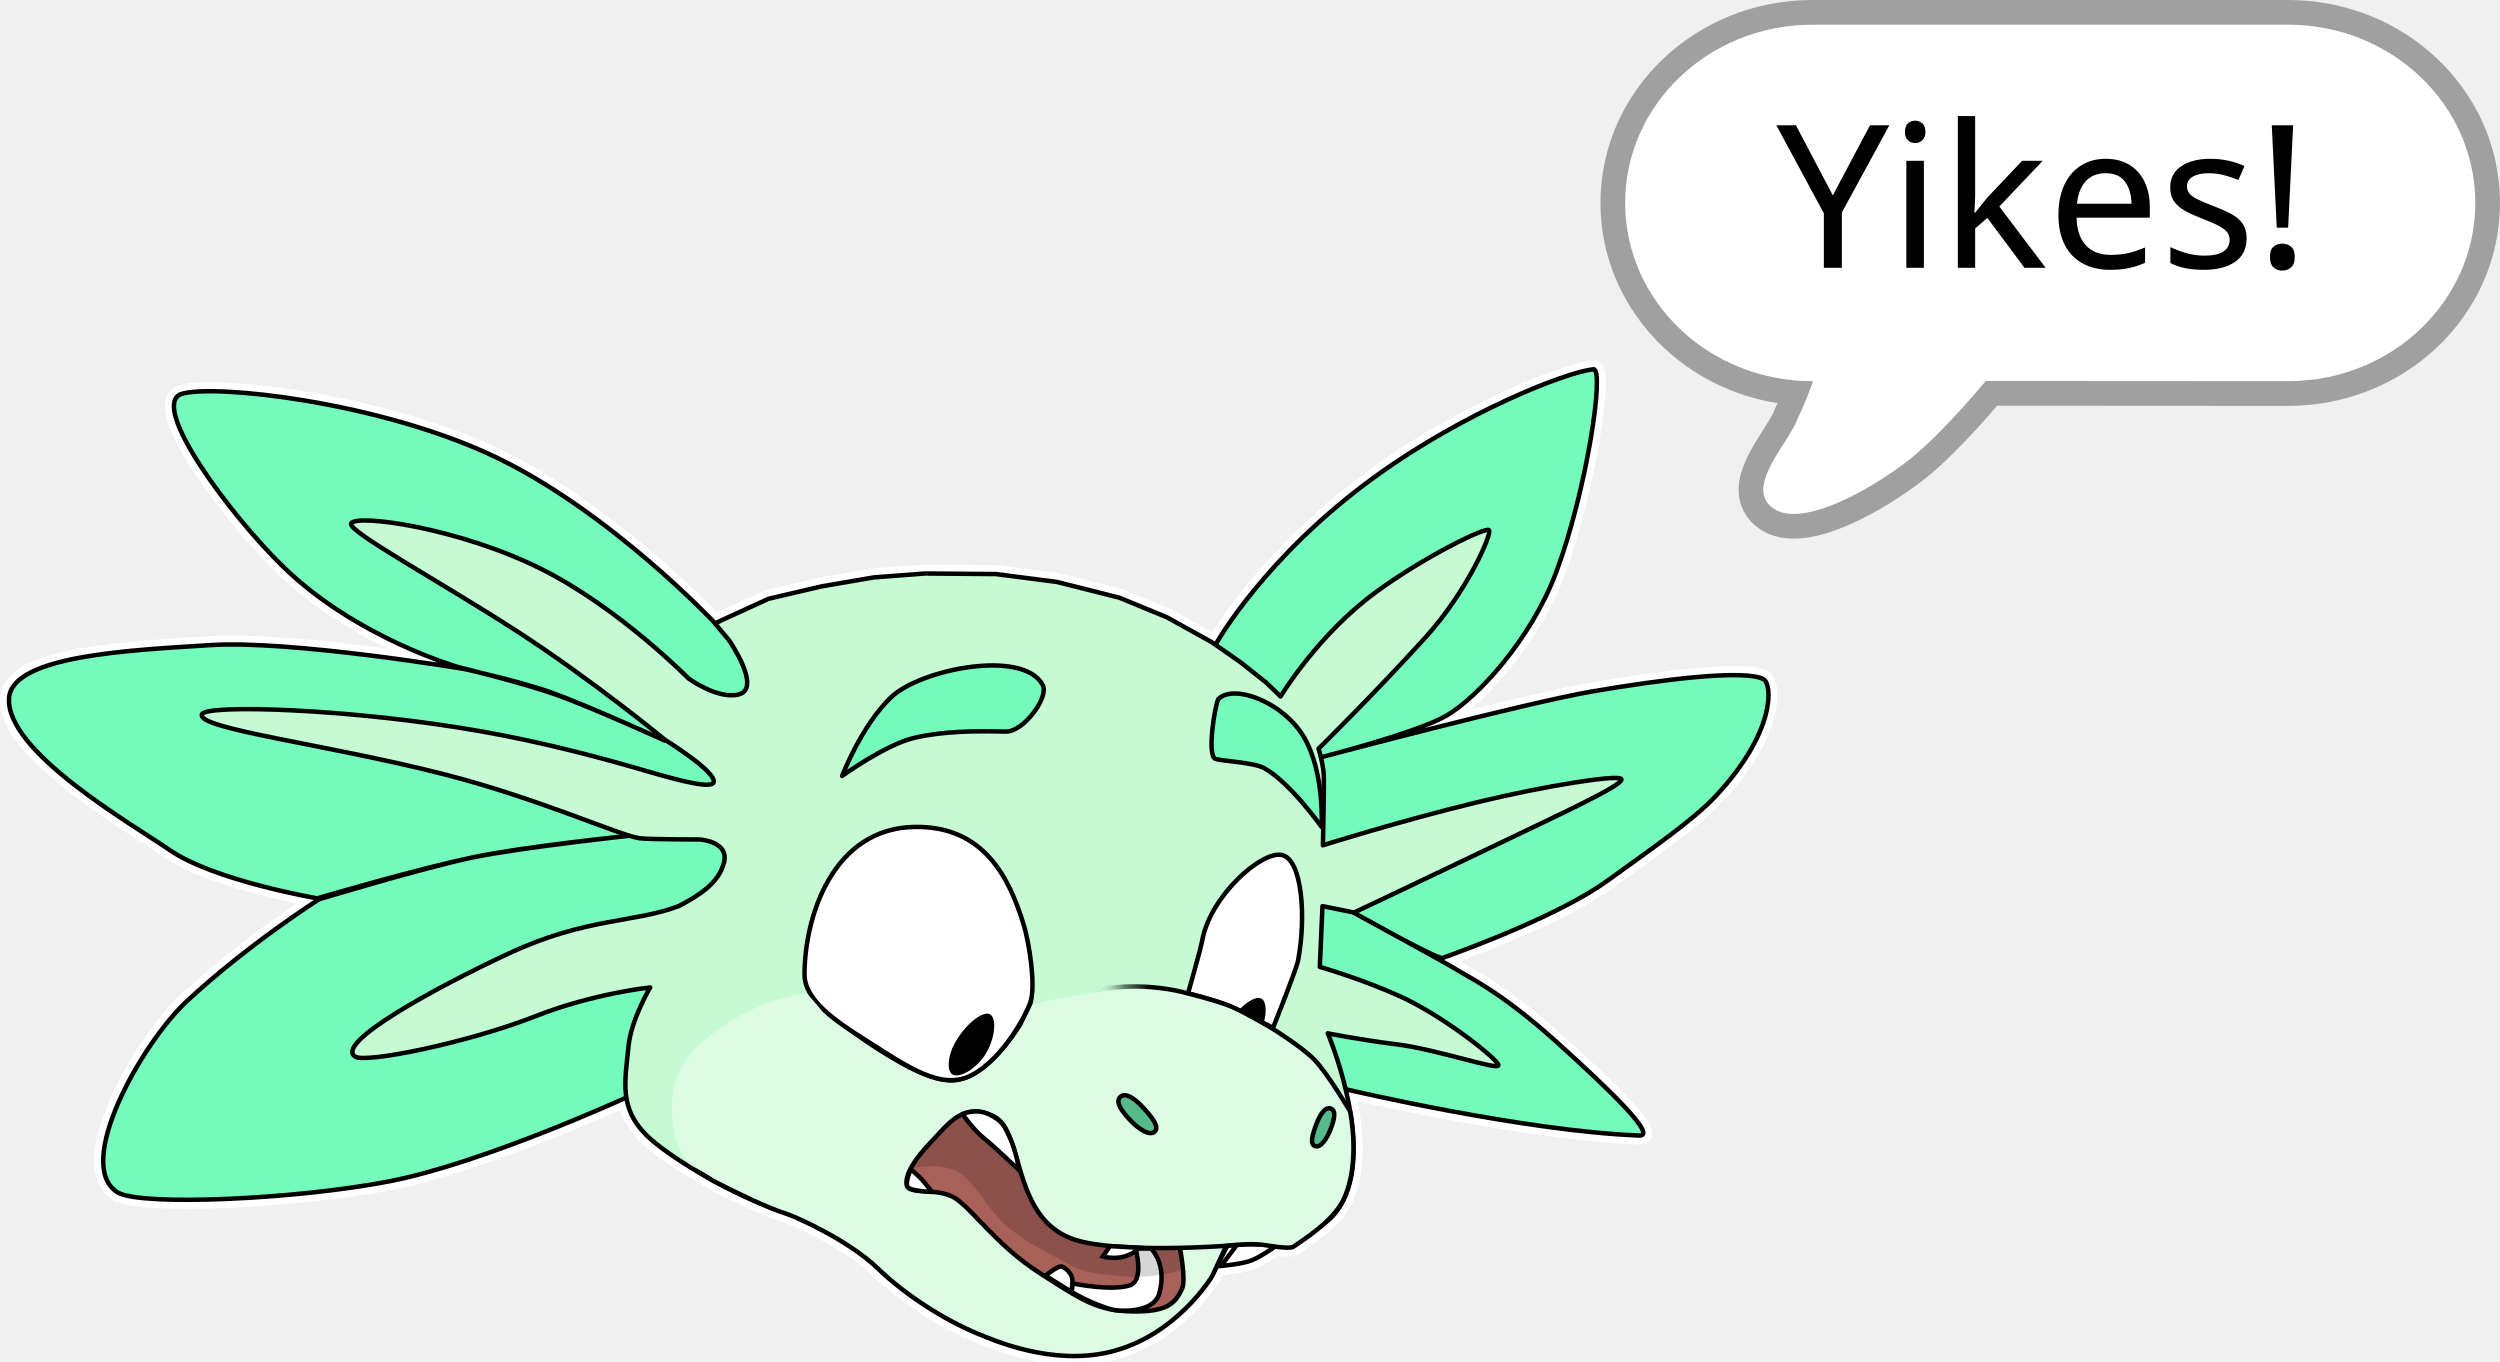
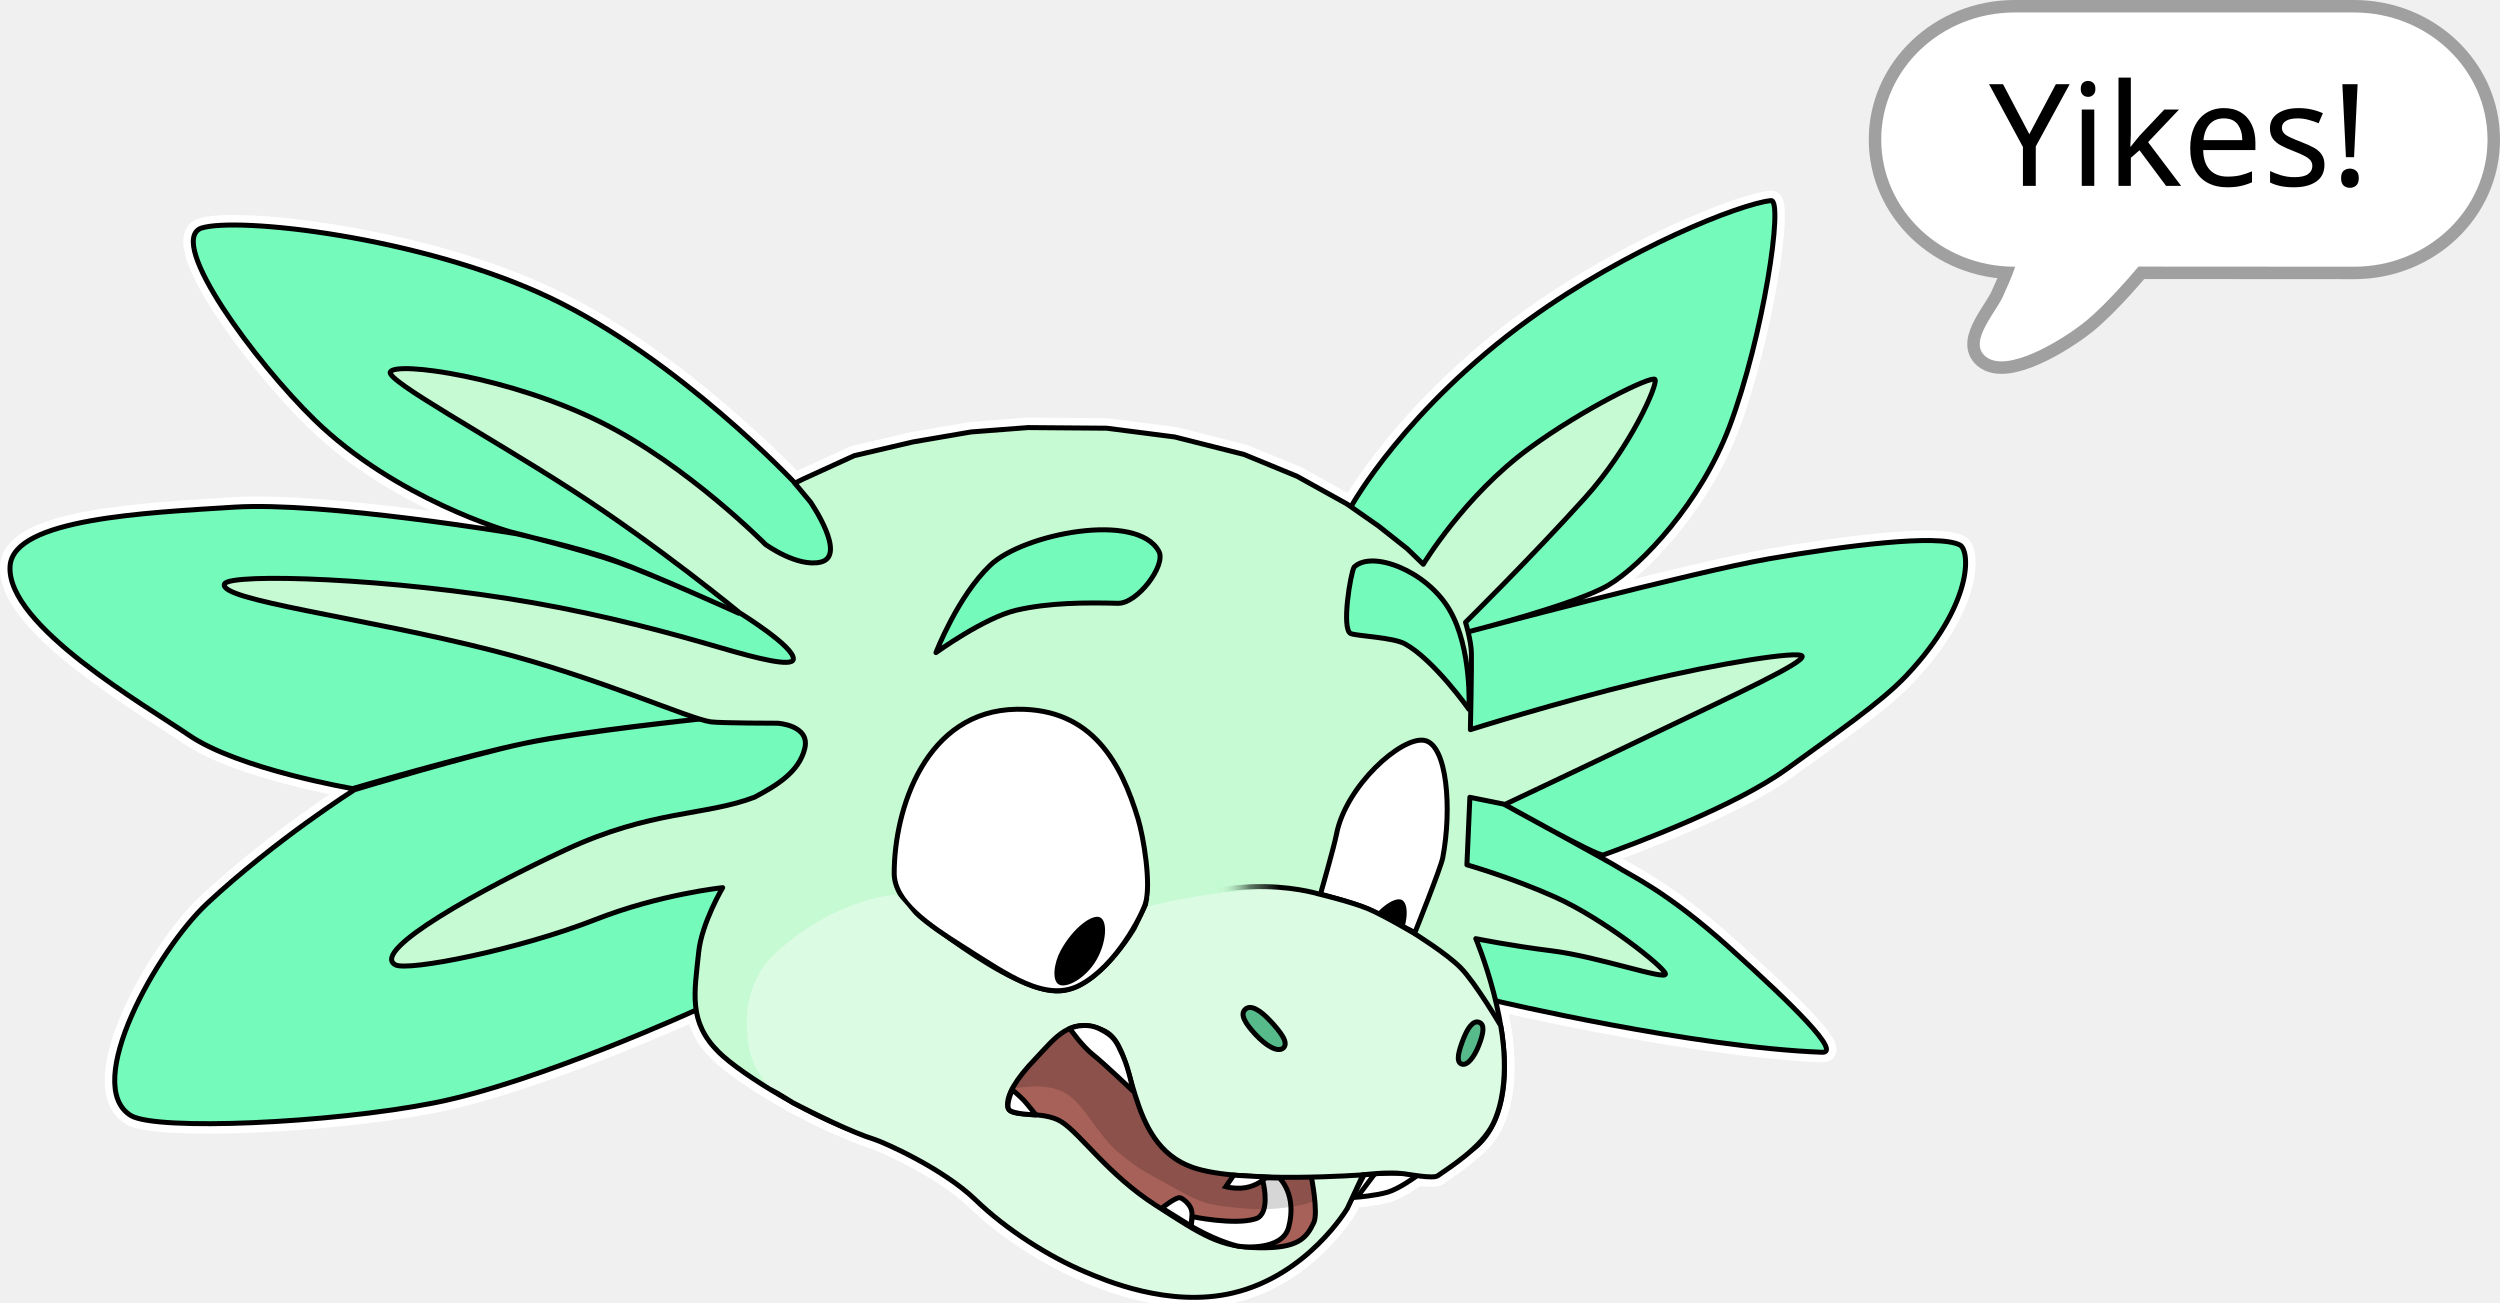
- <svg xmlns="http://www.w3.org/2000/svg" version="1.1" width="556.173" height="302.802" viewBox="0,0,556.173,302.802">
+ <svg xmlns="http://www.w3.org/2000/svg" version="1.1" width="500.401" height="260.802" viewBox="0,0,500.401,260.802">
  <defs>
-     <linearGradient x1="207.557" y1="245.245" x2="219.742" y2="245.327" gradientUnits="userSpaceOnUse" id="color-1">
+     <linearGradient x1="233.943" y1="225.745" x2="246.128" y2="225.827" gradientUnits="userSpaceOnUse" id="color-1">
      <stop offset="0" stop-color="#c5fad2" />
      <stop offset="1" stop-color="#c5fad2" stop-opacity="0" />
    </linearGradient>
-     <linearGradient x1="207.453" y1="245.341" x2="213.74" y2="245.424" gradientUnits="userSpaceOnUse" id="color-2">
+     <linearGradient x1="233.839" y1="225.841" x2="240.126" y2="225.924" gradientUnits="userSpaceOnUse" id="color-2">
      <stop offset="0" stop-color="#c5fad2" />
      <stop offset="1" stop-color="#c5fad2" stop-opacity="0" />
    </linearGradient>
  </defs>
-   <g transform="translate(36.33649,-26.40899)">
+   <g transform="translate(9.95037,-48.90899)">
    <g stroke-miterlimit="10">
      <g fill="#ffffff" stroke="#ffffff" stroke-width="4" stroke-linecap="round" stroke-linejoin="miter">
-         <path d="M247.015,303.934c0,0 -3.292,2.419 -5.605,3.105c-2.312,0.686 -6.1,1 -6.1,1l3.505,-4.652zM234.214,169.605c0,0 10.742,-19.371 35.551,-37.295c19.661,-14.205 42.24,-23.114 48.375,-23.75c2.608,-0.27 -1.552,27.338 -8.336,45.31c-5.658,14.989 -17.488,27.7 -24.25,31.687c-4.907,2.893 -18.065,6.65 -24.336,8.347c10.758,-2.832 43.984,-11.481 56.607,-13.659c15.157,-2.615 33.833,-4.991 38.125,-2.75c2.096,1.095 2.713,11.854 -10.678,26.107c-5.1,5.428 -14.55,11.867 -23.905,18.669c-10.449,7.598 -31.04,15.184 -36.779,17.263c-0.539,0.195 -5.329,-2.243 -10.067,-4.777c5.855,3.219 12.301,6.783 13.014,7.261c2.296,1.538 9.592,4.639 22.368,16.151c12.776,11.512 22.391,21.01 18.459,20.861c-25.807,-0.979 -65.125,-10.25 -65.125,-10.25c0,0 -33.332,-34.917 -38.399,-52.234c-4.551,-15.551 9.377,-46.941 9.377,-46.941z" />
-         <path d="M247.015,303.934c0,0 -3.292,2.419 -5.605,3.105c-2.312,0.686 -6.1,1 -6.1,1l3.505,-4.652zM150.798,210.065c-3.514,18.916 -47.665,60.449 -47.665,60.449c0,0 -31.777,14.553 -52.6,18.65c-20.823,4.097 -55.488,5.603 -60.65,2.55c-10.006,-6.092 5.294,-33.203 15.298,-42.522c13.584,-12.654 29.429,-22.708 29.429,-22.708c0,0 21.538,-6.53 33.468,-9.17c-12.091,2.533 -33.835,8.945 -33.835,8.945c0,0 -22.82,-3.875 -32.8,-10.725c-8.522,-5.85 -36.651,-21.971 -35.759,-33.865c0.71,-9.468 27.119,-10.622 44.9,-11.75c17.781,-1.128 56.425,5.325 56.425,5.325c0,0 1.435,0.32 3.593,0.836c-2.878,-0.747 -4.873,-1.236 -4.873,-1.236c0,0 -22.762,-6.465 -39.092,-22.377c-11.771,-11.47 -29.599,-35.486 -22.771,-38.369c7.078,-2.382 44.146,1.68 69.85,13.9c25.704,12.22 49.014,37.044 49.014,37.044c0,0 30.966,29.425 28.068,45.022zM111.729,191.244c0,0 -2.143,-0.975 -5.257,-2.354c3.121,1.384 5.257,2.354 5.257,2.354z" />
-         <path d="M247.015,303.934c0,0 -3.292,2.419 -5.605,3.105c-2.312,0.686 -6.1,1 -6.1,1l3.505,-4.652zM124.528,164.244l10.125,-4.625l11.75,-2.75l11.625,-2l11.396,-0.875l15.75,0.125l13.606,1.75l13.875,3.5l10.625,4.375l9.959,5.522l6.373,4.45l5.752,4.55l3.186,3.088c0,0 8.253,-13.737 21.201,-23.209c10.957,-8.016 24.542,-14.597 25.17,-13.793c0.692,0.886 -4.908,13.644 -14.035,23.748c-10.986,12.16 -23.882,24.87 -23.882,24.87c0,0 1.092,3.534 1.172,6.107c0.08,2.573 -0.202,15.381 -0.202,15.381c0,0 17.012,-5.37 34.234,-9.554c15.503,-3.766 31.666,-6.257 32.172,-5.165c0.586,1.262 -13.564,7.769 -27.842,14.624c-15.532,7.456 -31.627,15.051 -31.627,15.051l-7.036,-1.419l-0.597,13.516c0,0 9.03,2.586 17.633,6.444c9.851,4.417 21.953,14.119 22.106,15.394c0.163,1.355 -13.46,-3.473 -22.798,-4.627c-8.088,-0.999 -15.162,-2.434 -15.162,-2.434c0,0 7.772,18.284 5.233,31.654c-2.273,11.97 -10.658,12.557 -10.658,12.557c0,0 -6.423,3.008 -8.46,2.826c-3.919,-0.35 -8.472,0.242 -8.472,0.242l-3.352,6.511c0,0 -7.896,13.395 -22.897,16.935c-12.898,3.044 -25.859,-2.667 -29.55,-4.211c-7.259,-3.036 -15.824,-8.477 -21.958,-14.405c-6.633,-6.41 -18.623,-11.629 -20.289,-12.139c-11.808,-3.613 -26.591,-12.739 -31.145,-17.264c-6.115,-6.076 -4.843,-11.829 -4,-20c0.6,-5.812 4.801,-12.912 4.801,-12.912c0,0 -12.537,1.312 -25.36,6.344c-15.502,6.083 -37.719,10.475 -40.168,9.098c-5.107,-2.87 17.505,-15.28 34.073,-23.006c17.205,-8.023 27.956,-6.764 37.855,-10.549c4.381,-2.347 8.845,-4.98 10.025,-9.7c1.18,-4.72 -5.425,-5.1 -5.425,-5.1c0,0 -11.352,-0.006 -13.375,-0.275c-4.286,-0.57 -22.35,-8.816 -43.399,-14.212c-26.165,-6.707 -55.386,-10.152 -53.932,-13.393c0.998,-2.225 33.366,-1.222 61.784,3.766c14.617,2.565 27.518,6.081 37.572,9.026c7.269,2.129 14.259,3.89 14.492,2.283c0.356,-2.448 -10.75,-9.3 -10.75,-9.3c0,0 -16.262,-13.41 -33.309,-24.411c-17.228,-11.117 -37.482,-22.08 -36.609,-23.795c1.107,-2.175 23.979,0.964 42.366,10.17c17.237,8.63 32.716,24.339 32.716,24.339c0,0 6.403,4.671 11.075,3.55c5.379,-1.29 -2.075,-12.05 -2.075,-12.05l-3.125,-3.75z" />
-         <path d="M247.015,303.934c0,0 -3.292,2.419 -5.605,3.105c-2.312,0.686 -6.1,1 -6.1,1l3.505,-4.652zM244.542,303.326c-3.17,-0.389 -8.07,0.234 -8.07,0.234l-3.122,6.715c0,0 -7.896,13.395 -22.897,16.935c-12.898,3.044 -25.859,-2.667 -29.55,-4.211c-7.259,-3.036 -15.824,-8.477 -21.958,-14.405c-6.633,-6.41 -18.623,-11.629 -20.289,-12.139c-4.338,-1.327 -11.886,-5.06 -16.233,-7.291l-2.882,-1.809c0,0 -4.269,-5.428 -4.8,-9.9c-0.368,-3.103 -1.762,-11.573 5.9,-18.126c11.948,-10.221 23.6,-10.5 23.6,-10.5c0,0 21.908,18.712 31.719,17.906c7.751,-0.637 14.7,-12.5 14.7,-12.5l2.593,-5.4c0,0 12.753,-2.565 20.636,-2.92c7.883,-0.355 13.6,1.4 13.6,1.4c0,0 6.631,1.604 9.905,2.948c3.095,1.271 9.233,4.908 9.233,4.908c0,0 6.57,4.062 9.386,6.927c3.004,3.056 8.014,11.573 8.014,11.573c0,0 2.428,11.484 -1.479,19.622c-2.354,4.902 -8.97,8.913 -11.098,10.452c-0.909,0.658 -5.809,-0.284 -6.907,-0.418z" />
+         <path d="M273.401,284.434c0,0 -3.292,2.419 -5.605,3.105c-2.312,0.686 -6.1,1 -6.1,1l3.505,-4.652zM260.601,150.105c0,0 10.742,-19.371 35.551,-37.295c19.661,-14.205 42.24,-23.114 48.375,-23.75c2.608,-0.27 -1.552,27.338 -8.336,45.31c-5.658,14.989 -17.488,27.7 -24.25,31.687c-4.907,2.893 -18.065,6.65 -24.336,8.347c10.758,-2.832 43.984,-11.481 56.607,-13.659c15.157,-2.615 33.833,-4.991 38.125,-2.75c2.096,1.095 2.713,11.854 -10.678,26.107c-5.1,5.428 -14.55,11.867 -23.905,18.669c-10.449,7.598 -31.04,15.184 -36.779,17.263c-0.539,0.195 -5.329,-2.243 -10.067,-4.777c5.855,3.219 12.301,6.783 13.014,7.261c2.296,1.538 9.592,4.639 22.368,16.151c12.776,11.512 22.391,21.01 18.459,20.861c-25.807,-0.979 -65.125,-10.25 -65.125,-10.25c0,0 -33.332,-34.917 -38.399,-52.234c-4.551,-15.551 9.377,-46.941 9.377,-46.941z" />
+         <path d="M273.401,284.434c0,0 -3.292,2.419 -5.605,3.105c-2.312,0.686 -6.1,1 -6.1,1l3.505,-4.652zM177.184,190.565c-3.514,18.916 -47.665,60.449 -47.665,60.449c0,0 -31.777,14.553 -52.6,18.65c-20.823,4.097 -55.488,5.603 -60.65,2.55c-10.006,-6.092 5.294,-33.203 15.298,-42.522c13.584,-12.654 29.429,-22.708 29.429,-22.708c0,0 21.538,-6.53 33.468,-9.17c-12.091,2.533 -33.835,8.945 -33.835,8.945c0,0 -22.82,-3.875 -32.8,-10.725c-8.522,-5.85 -36.651,-21.971 -35.759,-33.865c0.71,-9.468 27.119,-10.622 44.9,-11.75c17.781,-1.128 56.425,5.325 56.425,5.325c0,0 1.435,0.32 3.593,0.836c-2.878,-0.747 -4.873,-1.236 -4.873,-1.236c0,0 -22.762,-6.465 -39.092,-22.377c-11.771,-11.47 -29.599,-35.486 -22.771,-38.369c7.078,-2.382 44.146,1.68 69.85,13.9c25.704,12.22 49.014,37.044 49.014,37.044c0,0 30.966,29.425 28.068,45.022zM138.115,171.744c0,0 -2.143,-0.975 -5.257,-2.354c3.121,1.384 5.257,2.354 5.257,2.354z" />
+         <path d="M273.401,284.434c0,0 -3.292,2.419 -5.605,3.105c-2.312,0.686 -6.1,1 -6.1,1l3.505,-4.652zM150.915,144.744l10.125,-4.625l11.75,-2.75l11.625,-2l11.396,-0.875l15.75,0.125l13.606,1.75l13.875,3.5l10.625,4.375l9.959,5.522l6.373,4.45l5.752,4.55l3.186,3.088c0,0 8.253,-13.737 21.201,-23.209c10.957,-8.016 24.542,-14.597 25.17,-13.793c0.692,0.886 -4.908,13.644 -14.035,23.748c-10.986,12.16 -23.882,24.87 -23.882,24.87c0,0 1.092,3.534 1.172,6.107c0.08,2.573 -0.202,15.381 -0.202,15.381c0,0 17.012,-5.37 34.234,-9.554c15.503,-3.766 31.666,-6.257 32.172,-5.165c0.586,1.262 -13.564,7.769 -27.842,14.624c-15.532,7.456 -31.627,15.051 -31.627,15.051l-7.036,-1.419l-0.597,13.516c0,0 9.03,2.586 17.633,6.444c9.851,4.417 21.953,14.119 22.106,15.394c0.163,1.355 -13.46,-3.473 -22.798,-4.627c-8.088,-0.999 -15.162,-2.434 -15.162,-2.434c0,0 7.772,18.284 5.233,31.654c-2.273,11.97 -10.658,12.557 -10.658,12.557c0,0 -6.423,3.008 -8.46,2.826c-3.919,-0.35 -8.472,0.242 -8.472,0.242l-3.352,6.511c0,0 -7.896,13.395 -22.897,16.935c-12.898,3.044 -25.859,-2.667 -29.55,-4.211c-7.259,-3.036 -15.824,-8.477 -21.958,-14.405c-6.633,-6.41 -18.623,-11.629 -20.289,-12.139c-11.808,-3.613 -26.591,-12.739 -31.145,-17.264c-6.115,-6.076 -4.843,-11.829 -4,-20c0.6,-5.812 4.801,-12.912 4.801,-12.912c0,0 -12.537,1.312 -25.36,6.344c-15.502,6.083 -37.719,10.475 -40.168,9.098c-5.107,-2.87 17.505,-15.28 34.073,-23.006c17.205,-8.023 27.956,-6.764 37.855,-10.549c4.381,-2.347 8.845,-4.98 10.025,-9.7c1.18,-4.72 -5.425,-5.1 -5.425,-5.1c0,0 -11.352,-0.006 -13.375,-0.275c-4.286,-0.57 -22.35,-8.816 -43.399,-14.212c-26.165,-6.707 -55.386,-10.152 -53.932,-13.393c0.998,-2.225 33.366,-1.222 61.784,3.766c14.617,2.565 27.518,6.081 37.572,9.026c7.269,2.129 14.259,3.89 14.492,2.283c0.356,-2.448 -10.75,-9.3 -10.75,-9.3c0,0 -16.262,-13.41 -33.309,-24.411c-17.228,-11.117 -37.482,-22.08 -36.609,-23.795c1.107,-2.175 23.979,0.964 42.366,10.17c17.237,8.63 32.716,24.339 32.716,24.339c0,0 6.403,4.671 11.075,3.55c5.379,-1.29 -2.075,-12.05 -2.075,-12.05l-3.125,-3.75z" />
+         <path d="M273.401,284.434c0,0 -3.292,2.419 -5.605,3.105c-2.312,0.686 -6.1,1 -6.1,1l3.505,-4.652zM270.928,283.826c-3.17,-0.389 -8.07,0.234 -8.07,0.234l-3.122,6.715c0,0 -7.896,13.395 -22.897,16.935c-12.898,3.044 -25.859,-2.667 -29.55,-4.211c-7.259,-3.036 -15.824,-8.477 -21.958,-14.405c-6.633,-6.41 -18.623,-11.629 -20.289,-12.139c-4.338,-1.327 -11.886,-5.06 -16.233,-7.291l-2.882,-1.809c0,0 -4.269,-5.428 -4.8,-9.9c-0.368,-3.103 -1.762,-11.573 5.9,-18.126c11.948,-10.221 23.6,-10.5 23.6,-10.5c0,0 21.908,18.712 31.719,17.906c7.751,-0.637 14.7,-12.5 14.7,-12.5l2.593,-5.4c0,0 12.753,-2.565 20.636,-2.92c7.883,-0.355 13.6,1.4 13.6,1.4c0,0 6.631,1.604 9.905,2.948c3.095,1.271 9.233,4.908 9.233,4.908c0,0 6.57,4.062 9.386,6.927c3.004,3.056 8.014,11.573 8.014,11.573c0,0 2.428,11.484 -1.479,19.622c-2.354,4.902 -8.97,8.913 -11.098,10.452c-0.909,0.658 -5.809,-0.284 -6.907,-0.418z" />
      </g>
-       <path d="M247.015,303.934c0,0 -3.292,2.419 -5.605,3.105c-2.312,0.686 -6.1,1 -6.1,1l3.505,-4.652" fill="#ffffff" stroke="#000000" stroke-width="1" stroke-linecap="round" stroke-linejoin="miter" />
-       <path d="M234.214,169.605c0,0 10.742,-19.371 35.551,-37.295c19.661,-14.205 42.24,-23.114 48.375,-23.75c2.608,-0.27 -1.552,27.338 -8.336,45.31c-5.658,14.989 -17.488,27.7 -24.25,31.687c-6.542,3.856 -27.75,9.25 -27.75,9.25c0,0 44.864,-11.947 60.022,-14.562c15.157,-2.615 33.833,-4.991 38.125,-2.75c2.096,1.095 2.713,11.854 -10.678,26.107c-5.1,5.428 -14.55,11.867 -23.905,18.669c-10.449,7.598 -31.04,15.184 -36.779,17.263c-1.098,0.398 -19.846,-10.138 -19.846,-10.138c0,0 21.457,11.727 22.792,12.622c2.296,1.538 9.592,4.639 22.368,16.151c12.776,11.512 22.391,21.01 18.459,20.861c-25.807,-0.979 -65.125,-10.25 -65.125,-10.25c0,0 -33.332,-34.917 -38.399,-52.234c-4.551,-15.551 9.377,-46.941 9.377,-46.941z" fill="#74fbbb" stroke="#000000" stroke-width="1" stroke-linecap="round" stroke-linejoin="miter" />
-       <path d="M150.798,210.065c-3.514,18.916 -47.665,60.449 -47.665,60.449c0,0 -31.777,14.553 -52.6,18.65c-20.823,4.097 -55.488,5.603 -60.65,2.55c-10.006,-6.092 5.294,-33.203 15.298,-42.522c13.584,-12.654 29.429,-22.708 29.429,-22.708c0,0 22.503,-6.823 34.247,-9.34c11.255,-2.412 35.061,-4.835 35.061,-4.835c0,0 -23.496,2.529 -34.85,4.802c-11.85,2.372 -34.825,9.148 -34.825,9.148c0,0 -22.82,-3.875 -32.8,-10.725c-8.522,-5.85 -36.651,-21.971 -35.759,-33.865c0.71,-9.468 27.119,-10.622 44.9,-11.75c17.781,-1.128 56.425,5.325 56.425,5.325c0,0 12.527,2.794 19.188,5.177c7.999,2.862 25.532,10.823 25.532,10.823c0,0 -16.318,-7.424 -24.333,-10.282c-7.239,-2.581 -21.667,-6.118 -21.667,-6.118c0,0 -22.762,-6.465 -39.092,-22.377c-11.771,-11.47 -29.599,-35.486 -22.771,-38.369c7.078,-2.382 44.146,1.68 69.85,13.9c25.704,12.22 49.014,37.044 49.014,37.044c0,0 30.966,29.425 28.068,45.022z" fill="#74fbbb" stroke="#000000" stroke-width="1" stroke-linecap="round" stroke-linejoin="miter" />
-       <path d="M124.528,164.244l10.125,-4.625l11.75,-2.75l11.625,-2l11.396,-0.875l15.75,0.125l13.606,1.75l13.875,3.5l10.625,4.375l9.959,5.522l6.373,4.45l5.752,4.55l3.186,3.088c0,0 8.253,-13.737 21.201,-23.209c10.957,-8.016 24.542,-14.597 25.17,-13.793c0.692,0.886 -4.908,13.644 -14.035,23.748c-10.986,12.16 -23.882,24.87 -23.882,24.87c0,0 1.092,3.534 1.172,6.107c0.08,2.573 -0.202,15.381 -0.202,15.381c0,0 17.012,-5.37 34.234,-9.554c15.503,-3.766 31.666,-6.257 32.172,-5.165c0.586,1.262 -13.564,7.769 -27.842,14.624c-15.532,7.456 -31.627,15.051 -31.627,15.051l-7.036,-1.419l-0.597,13.516c0,0 9.03,2.586 17.633,6.444c9.851,4.417 21.953,14.119 22.106,15.394c0.163,1.355 -13.46,-3.473 -22.798,-4.627c-8.088,-0.999 -15.162,-2.434 -15.162,-2.434c0,0 7.772,18.284 5.233,31.654c-2.273,11.97 -10.658,12.557 -10.658,12.557c0,0 -6.423,3.008 -8.46,2.826c-3.919,-0.35 -8.472,0.242 -8.472,0.242l-3.352,6.511c0,0 -7.896,13.395 -22.897,16.935c-12.898,3.044 -25.859,-2.667 -29.55,-4.211c-7.259,-3.036 -15.824,-8.477 -21.958,-14.405c-6.633,-6.41 -18.623,-11.629 -20.289,-12.139c-11.808,-3.613 -26.591,-12.739 -31.145,-17.264c-6.115,-6.076 -4.843,-11.829 -4,-20c0.6,-5.812 4.801,-12.912 4.801,-12.912c0,0 -12.537,1.312 -25.36,6.344c-15.502,6.083 -37.719,10.475 -40.168,9.098c-5.107,-2.87 17.505,-15.28 34.073,-23.006c17.205,-8.023 27.956,-6.764 37.855,-10.549c4.381,-2.347 8.845,-4.98 10.025,-9.7c1.18,-4.72 -5.425,-5.1 -5.425,-5.1c0,0 -11.352,-0.006 -13.375,-0.275c-4.286,-0.57 -22.35,-8.816 -43.399,-14.212c-26.165,-6.707 -55.386,-10.152 -53.932,-13.393c0.998,-2.225 33.366,-1.222 61.784,3.766c14.617,2.565 27.518,6.081 37.572,9.026c7.269,2.129 14.259,3.89 14.492,2.283c0.356,-2.448 -10.75,-9.3 -10.75,-9.3c0,0 -16.262,-13.41 -33.309,-24.411c-17.228,-11.117 -37.482,-22.08 -36.609,-23.795c1.107,-2.175 23.979,0.964 42.366,10.17c17.237,8.63 32.716,24.339 32.716,24.339c0,0 6.403,4.671 11.075,3.55c5.379,-1.29 -2.075,-12.05 -2.075,-12.05l-3.125,-3.75z" fill="#c5fad2" stroke="#000000" stroke-width="1" stroke-linecap="round" stroke-linejoin="round" />
-       <path d="M252.443,240.111c-0.376,1.979 -5.573,14.966 -5.573,14.966c0,0 -5.47,-2.873 -9.256,-4.638c-2.997,-1.397 -9.646,-3.054 -9.646,-3.054c0,0 2.723,-9.466 3.188,-11.915c1.855,-9.767 13.061,-19.731 17.627,-18.863c4.567,0.867 5.515,13.738 3.66,23.504z" fill="#ffffff" stroke="#000000" stroke-width="1" stroke-linecap="butt" stroke-linejoin="miter" />
-       <path d="M243.514,257.038c-2.108,3.677 -5.972,5.739 -7.489,4.952c-1.517,-0.787 -1.012,-4.376 0.308,-6.803c2.523,-4.64 6.41,-7.427 7.927,-6.64c1.517,0.787 1.236,5.034 -0.745,8.491z" fill="#000000" stroke="#000000" stroke-width="0" stroke-linecap="butt" stroke-linejoin="miter" />
-       <path d="M244.542,303.326c-3.17,-0.389 -8.07,0.234 -8.07,0.234l-3.122,6.715c0,0 -7.896,13.395 -22.897,16.935c-12.898,3.044 -25.859,-2.667 -29.55,-4.211c-7.259,-3.036 -15.824,-8.477 -21.958,-14.405c-6.633,-6.41 -18.623,-11.629 -20.289,-12.139c-4.338,-1.327 -11.886,-5.06 -16.233,-7.291l-2.882,-1.809c0,0 -4.269,-5.428 -4.8,-9.9c-0.368,-3.103 -1.762,-11.573 5.9,-18.126c11.948,-10.221 23.6,-10.5 23.6,-10.5c0,0 21.908,18.712 31.719,17.906c7.751,-0.637 14.7,-12.5 14.7,-12.5l2.593,-5.4c0,0 12.753,-2.565 20.636,-2.92c7.883,-0.355 13.6,1.4 13.6,1.4c0,0 6.631,1.604 9.905,2.948c3.095,1.271 9.233,4.908 9.233,4.908c0,0 6.57,4.062 9.386,6.927c3.004,3.056 8.014,11.573 8.014,11.573c0,0 2.428,11.484 -1.479,19.622c-2.354,4.902 -8.97,8.913 -11.098,10.452c-0.909,0.658 -5.809,-0.284 -6.907,-0.418z" fill="#dbfbe3" stroke="#000000" stroke-width="1" stroke-linecap="butt" stroke-linejoin="miter" />
-       <path d="M151.007,199.039c0,0 4.307,-11.221 10.875,-17.5c6.568,-6.279 29.412,-10.826 33.75,-2.75c1.477,2.75 -4.339,10.526 -8.25,10.375c-6.313,-0.172 -13.766,-0.131 -20.25,1.375c-6.484,1.506 -16.125,8.5 -16.125,8.5z" fill="#74fbbb" stroke="#000000" stroke-width="1" stroke-linecap="round" stroke-linejoin="round" />
-       <path d="M244.89,197.289c-2.341,-1.298 -9.652,-1.574 -10.841,-2.058c-1.955,-0.797 -0.043,-12.197 0.659,-13.312c3.512,-3.45 14.482,0.69 19.075,8.531c4.592,7.84 3.905,19.937 3.905,19.937c0,0 -6.977,-9.871 -12.799,-13.099z" fill="#74fbbb" stroke="#000000" stroke-width="1" stroke-linecap="round" stroke-linejoin="round" />
-       <path d="M226.152,304.015c0,0 1.408,7.114 0.489,9.089c-1.513,3.249 -3.253,5.191 -11.056,5.056c-7.803,-0.135 -11.208,-2.472 -20.667,-8.556c-9.459,-6.083 -14.836,-14.087 -18.722,-16.611c-3.886,-2.524 -10.5,-0.601 -10.833,-3.056c-0.314,-2.316 1.737,-5.638 5.556,-9.611c3.819,-3.973 7.046,-8.838 13.833,-5.556c6.788,3.282 3.864,22.543 17.707,27.333c9.528,3.297 34.267,1.444 34.267,1.444" fill="#a76159" stroke="#000000" stroke-width="1" stroke-linecap="round" stroke-linejoin="round" />
-       <path d="M196.237,310.208c0,0 2.477,-1.981 3.458,-2.069c0.49,-0.044 1.856,0.987 2.347,2.153c0.491,1.165 0.042,3.514 0.042,3.514l0.139,-1.887c0,0 8.536,1.794 12.778,0.444c2.945,-0.937 1.583,-6.889 1.583,-6.889l-0.319,-1.333l3.486,0.056c0,0 3.59,3.339 1.847,9.875c-1.255,4.706 -9.201,3.998 -10.319,3.722c-4.363,-1.075 -9.028,-3.861 -9.028,-3.861z" fill="#ffffff" stroke="#000000" stroke-width="1" stroke-linecap="round" stroke-linejoin="miter" />
-       <path d="M169.137,282.355c1.111,-1.354 3.926,-4.245 3.926,-4.245c0,0 1.501,-1.527 2.354,-2.238c0.628,-0.523 2.299,-1.639 2.299,-1.639l4.653,5.151l7.699,7.09c0,0 1.044,2.1 1.565,3.482c0.505,1.341 1.678,3.733 1.678,3.733c0,0 0.645,1.61 1.796,3.049c1.232,1.54 3.345,3.272 4.519,4.077c2.308,1.582 7.532,2.457 7.532,2.457c0,0 7.178,0.589 10.32,0.705c2.777,0.103 8.679,0.015 8.679,0.015l0.756,4.557c0,0 -0.377,0.734 -4.855,1.425c-4.478,0.691 -7.613,0.552 -11.983,0.055c-4.369,-0.497 -5.912,-0.735 -10.857,-3.545c-4.851,-2.757 -7.446,-3.745 -11.716,-7.433c-0.083,-0.071 0.055,0.078 -0.029,0.005c-4.427,-3.831 -6.854,-9.881 -10.857,-12.02c-4.003,-2.138 -10.358,-0.665 -10.358,-0.665c0,0 1.857,-2.775 2.877,-4.017z" fill-opacity="0.161" fill="#000000" stroke="#000000" stroke-width="0" stroke-linecap="round" stroke-linejoin="miter" />
-       <path d="M217.11,304.001c0,0 -0.988,1.252 -3.3,1.938c-2.312,0.686 -4.8,0 -4.8,0l1.6,-2.303z" fill="#ffffff" stroke="#000000" stroke-width="1" stroke-linecap="round" stroke-linejoin="miter" />
-       <path d="M217.997,272.832c2.025,2.189 3.663,4.3 2.548,5.332c-1.115,1.031 -3.56,-0.507 -5.586,-2.697c-2.025,-2.189 -3.163,-4 -2.048,-5.032c1.115,-1.031 3.06,0.207 5.086,2.397z" fill="#56ba8b" stroke="#000000" stroke-width="1" stroke-linecap="butt" stroke-linejoin="miter" />
-       <path d="M259.726,273.034c1.182,0.453 0.862,2.208 -0.029,4.53c-0.89,2.322 -2.308,4.27 -3.49,3.817c-1.182,-0.453 -0.568,-2.595 0.323,-4.917c0.89,-2.322 2.013,-3.883 3.196,-3.43z" fill="#56ba8b" stroke="#000000" stroke-width="1" stroke-linecap="butt" stroke-linejoin="miter" />
-       <path d="M191.438,232.248c1.139,3.741 2.718,13.357 1.461,17.119c-0.802,2.399 -5.759,12.288 -12.961,16.173c-6.874,3.708 -14.677,-2.045 -23.463,-7.583c-6.941,-4.375 -13.829,-9.038 -13.829,-14.751c0,-12.795 6.249,-32.544 24.5,-32.833c15.372,-0.244 21.042,11.205 24.292,21.875z" fill="#ffffff" stroke="#000000" stroke-width="1" stroke-linecap="butt" stroke-linejoin="miter" />
-       <path d="M122.366,286.985c-0.19,-0.227 -4.386,-2.393 -4.454,-2.496c-1.303,-1.971 -2.856,-4.243 -3.196,-7.108c-0.368,-3.103 -1.762,-11.573 5.9,-18.126c9.68,-8.281 18.688,-10.126 21.973,-10.494c0.217,-0.024 3.334,3.795 3.462,3.89" fill="none" stroke="#dbfbe3" stroke-width="2.5" stroke-linecap="round" stroke-linejoin="miter" />
-       <path d="M130.847,253.288l11.9,-4.3" fill="none" stroke="#dbfbe3" stroke-width="2" stroke-linecap="round" stroke-linejoin="miter" />
-       <path d="M193.61,248.673c0,0 0.175,0.035 0.58,-0.049c0.585,-0.121 2.404,-0.545 3.828,-0.879c6.658,-1.272 9.699,-1.563 9.699,-1.563" fill="none" stroke="#c5fad2" stroke-width="2" stroke-linecap="butt" stroke-linejoin="miter" />
-       <path d="M207.819,246.984l-0.048,-2.816l11.709,-0.581l0.048,2.816z" fill="url(#color-1)" stroke="#c5fad2" stroke-width="0" stroke-linecap="butt" stroke-linejoin="miter" />
-       <path d="M207.667,247.081l-0.153,-2.816l6.011,-0.581l0.153,2.816z" fill="url(#color-2)" stroke="#c5fad2" stroke-width="0" stroke-linecap="butt" stroke-linejoin="miter" />
-       <path d="M183.139,260.538c-2.108,3.677 -5.972,5.739 -7.489,4.952c-1.517,-0.787 -1.012,-4.376 0.308,-6.803c2.523,-4.64 6.41,-7.427 7.927,-6.64c1.517,0.787 1.236,5.034 -0.745,8.491z" fill="#000000" stroke="#000000" stroke-width="0" stroke-linecap="butt" stroke-linejoin="miter" />
-       <path d="M177.785,274.265c0,0 2.977,-1.387 5.946,0.064c2.969,1.45 3.39,2.555 4.625,5.248c1.336,2.915 2.096,7.23 2.096,7.23c0,0 -5.996,-5.699 -7.875,-7.167c-2.361,-1.844 -4.792,-5.375 -4.792,-5.375z" fill="#ffffff" stroke="#000000" stroke-width="1" stroke-linecap="round" stroke-linejoin="round" />
-       <path d="M166.287,286.529c0,0 1.581,1.343 2.319,2.133c0.825,0.883 2.398,2.915 2.398,2.915c0,0 -4.731,-0.144 -5.379,-1.069c-0.707,-1.01 0.663,-3.979 0.663,-3.979z" fill="#ffffff" stroke="#000000" stroke-width="1" stroke-linecap="round" stroke-linejoin="round" />
-       <path d="M405.437,111.163c0,0 -9.517,11.514 -16.784,17.313c-7.267,5.799 -24.356,16.215 -30.925,10.705c-5.719,-4.797 4.037,-14.388 5.947,-19.824c2.203,-4.648 3.304,-8.062 3.304,-8.062l-0.132,-0.09c-22.992,0 -41.63,-17.751 -41.63,-39.648v0c0,-21.897 18.639,-39.648 41.63,-39.648h105.86c22.992,0 41.63,17.751 41.63,39.648v0c0,21.897 -18.639,39.648 -41.63,39.648z" fill="#ffffff" stroke-opacity="0.333" stroke="#000000" stroke-width="11" stroke-linecap="round" stroke-linejoin="miter" />
-       <path d="M405.437,111.163c0,0 -9.517,11.514 -16.784,17.313c-7.267,5.799 -24.356,16.215 -30.925,10.705c-5.719,-4.797 4.037,-14.388 5.947,-19.824c2.203,-4.648 3.304,-8.062 3.304,-8.062l-0.132,-0.09c-22.992,0 -41.63,-17.751 -41.63,-39.648v0c0,-21.897 18.639,-39.648 41.63,-39.648h105.86c22.992,0 41.63,17.751 41.63,39.648v0c0,21.897 -18.639,39.648 -41.63,39.648z" fill="#ffffff" stroke="#000000" stroke-width="0" stroke-linecap="round" stroke-linejoin="miter" />
-       <text transform="translate(358.849,85.98627) scale(1.11019,1.11019)" font-size="40" xml:space="preserve" fill="#000000" stroke="none" stroke-width="1" stroke-linecap="butt" stroke-linejoin="miter" font-family="Sans Serif" font-weight="normal" text-anchor="start">
+       <path d="M273.401,284.434c0,0 -3.292,2.419 -5.605,3.105c-2.312,0.686 -6.1,1 -6.1,1l3.505,-4.652" fill="#ffffff" stroke="#000000" stroke-width="1" stroke-linecap="round" stroke-linejoin="miter" />
+       <path d="M260.601,150.105c0,0 10.742,-19.371 35.551,-37.295c19.661,-14.205 42.24,-23.114 48.375,-23.75c2.608,-0.27 -1.552,27.338 -8.336,45.31c-5.658,14.989 -17.488,27.7 -24.25,31.687c-6.542,3.856 -27.75,9.25 -27.75,9.25c0,0 44.864,-11.947 60.022,-14.562c15.157,-2.615 33.833,-4.991 38.125,-2.75c2.096,1.095 2.713,11.854 -10.678,26.107c-5.1,5.428 -14.55,11.867 -23.905,18.669c-10.449,7.598 -31.04,15.184 -36.779,17.263c-1.098,0.398 -19.846,-10.138 -19.846,-10.138c0,0 21.457,11.727 22.792,12.622c2.296,1.538 9.592,4.639 22.368,16.151c12.776,11.512 22.391,21.01 18.459,20.861c-25.807,-0.979 -65.125,-10.25 -65.125,-10.25c0,0 -33.332,-34.917 -38.399,-52.234c-4.551,-15.551 9.377,-46.941 9.377,-46.941z" fill="#74fbbb" stroke="#000000" stroke-width="1" stroke-linecap="round" stroke-linejoin="miter" />
+       <path d="M177.184,190.565c-3.514,18.916 -47.665,60.449 -47.665,60.449c0,0 -31.777,14.553 -52.6,18.65c-20.823,4.097 -55.488,5.603 -60.65,2.55c-10.006,-6.092 5.294,-33.203 15.298,-42.522c13.584,-12.654 29.429,-22.708 29.429,-22.708c0,0 22.503,-6.823 34.247,-9.34c11.255,-2.412 35.061,-4.835 35.061,-4.835c0,0 -23.496,2.529 -34.85,4.802c-11.85,2.372 -34.825,9.148 -34.825,9.148c0,0 -22.82,-3.875 -32.8,-10.725c-8.522,-5.85 -36.651,-21.971 -35.759,-33.865c0.71,-9.468 27.119,-10.622 44.9,-11.75c17.781,-1.128 56.425,5.325 56.425,5.325c0,0 12.527,2.794 19.188,5.177c7.999,2.862 25.532,10.823 25.532,10.823c0,0 -16.318,-7.424 -24.333,-10.282c-7.239,-2.581 -21.667,-6.118 -21.667,-6.118c0,0 -22.762,-6.465 -39.092,-22.377c-11.771,-11.47 -29.599,-35.486 -22.771,-38.369c7.078,-2.382 44.146,1.68 69.85,13.9c25.704,12.22 49.014,37.044 49.014,37.044c0,0 30.966,29.425 28.068,45.022z" fill="#74fbbb" stroke="#000000" stroke-width="1" stroke-linecap="round" stroke-linejoin="miter" />
+       <path d="M150.915,144.744l10.125,-4.625l11.75,-2.75l11.625,-2l11.396,-0.875l15.75,0.125l13.606,1.75l13.875,3.5l10.625,4.375l9.959,5.522l6.373,4.45l5.752,4.55l3.186,3.088c0,0 8.253,-13.737 21.201,-23.209c10.957,-8.016 24.542,-14.597 25.17,-13.793c0.692,0.886 -4.908,13.644 -14.035,23.748c-10.986,12.16 -23.882,24.87 -23.882,24.87c0,0 1.092,3.534 1.172,6.107c0.08,2.573 -0.202,15.381 -0.202,15.381c0,0 17.012,-5.37 34.234,-9.554c15.503,-3.766 31.666,-6.257 32.172,-5.165c0.586,1.262 -13.564,7.769 -27.842,14.624c-15.532,7.456 -31.627,15.051 -31.627,15.051l-7.036,-1.419l-0.597,13.516c0,0 9.03,2.586 17.633,6.444c9.851,4.417 21.953,14.119 22.106,15.394c0.163,1.355 -13.46,-3.473 -22.798,-4.627c-8.088,-0.999 -15.162,-2.434 -15.162,-2.434c0,0 7.772,18.284 5.233,31.654c-2.273,11.97 -10.658,12.557 -10.658,12.557c0,0 -6.423,3.008 -8.46,2.826c-3.919,-0.35 -8.472,0.242 -8.472,0.242l-3.352,6.511c0,0 -7.896,13.395 -22.897,16.935c-12.898,3.044 -25.859,-2.667 -29.55,-4.211c-7.259,-3.036 -15.824,-8.477 -21.958,-14.405c-6.633,-6.41 -18.623,-11.629 -20.289,-12.139c-11.808,-3.613 -26.591,-12.739 -31.145,-17.264c-6.115,-6.076 -4.843,-11.829 -4,-20c0.6,-5.812 4.801,-12.912 4.801,-12.912c0,0 -12.537,1.312 -25.36,6.344c-15.502,6.083 -37.719,10.475 -40.168,9.098c-5.107,-2.87 17.505,-15.28 34.073,-23.006c17.205,-8.023 27.956,-6.764 37.855,-10.549c4.381,-2.347 8.845,-4.98 10.025,-9.7c1.18,-4.72 -5.425,-5.1 -5.425,-5.1c0,0 -11.352,-0.006 -13.375,-0.275c-4.286,-0.57 -22.35,-8.816 -43.399,-14.212c-26.165,-6.707 -55.386,-10.152 -53.932,-13.393c0.998,-2.225 33.366,-1.222 61.784,3.766c14.617,2.565 27.518,6.081 37.572,9.026c7.269,2.129 14.259,3.89 14.492,2.283c0.356,-2.448 -10.75,-9.3 -10.75,-9.3c0,0 -16.262,-13.41 -33.309,-24.411c-17.228,-11.117 -37.482,-22.08 -36.609,-23.795c1.107,-2.175 23.979,0.964 42.366,10.17c17.237,8.63 32.716,24.339 32.716,24.339c0,0 6.403,4.671 11.075,3.55c5.379,-1.29 -2.075,-12.05 -2.075,-12.05l-3.125,-3.75z" fill="#c5fad2" stroke="#000000" stroke-width="1" stroke-linecap="round" stroke-linejoin="round" />
+       <path d="M278.829,220.611c-0.376,1.979 -5.573,14.966 -5.573,14.966c0,0 -5.47,-2.873 -9.256,-4.638c-2.997,-1.397 -9.646,-3.054 -9.646,-3.054c0,0 2.723,-9.466 3.188,-11.915c1.855,-9.767 13.061,-19.731 17.627,-18.863c4.567,0.867 5.515,13.738 3.66,23.504z" fill="#ffffff" stroke="#000000" stroke-width="1" stroke-linecap="butt" stroke-linejoin="miter" />
+       <path d="M269.901,237.538c-2.108,3.677 -5.972,5.739 -7.489,4.952c-1.517,-0.787 -1.012,-4.376 0.308,-6.803c2.523,-4.64 6.41,-7.427 7.927,-6.64c1.517,0.787 1.236,5.034 -0.745,8.491z" fill="#000000" stroke="#000000" stroke-width="0" stroke-linecap="butt" stroke-linejoin="miter" />
+       <path d="M270.928,283.826c-3.17,-0.389 -8.07,0.234 -8.07,0.234l-3.122,6.715c0,0 -7.896,13.395 -22.897,16.935c-12.898,3.044 -25.859,-2.667 -29.55,-4.211c-7.259,-3.036 -15.824,-8.477 -21.958,-14.405c-6.633,-6.41 -18.623,-11.629 -20.289,-12.139c-4.338,-1.327 -11.886,-5.06 -16.233,-7.291l-2.882,-1.809c0,0 -4.269,-5.428 -4.8,-9.9c-0.368,-3.103 -1.762,-11.573 5.9,-18.126c11.948,-10.221 23.6,-10.5 23.6,-10.5c0,0 21.908,18.712 31.719,17.906c7.751,-0.637 14.7,-12.5 14.7,-12.5l2.593,-5.4c0,0 12.753,-2.565 20.636,-2.92c7.883,-0.355 13.6,1.4 13.6,1.4c0,0 6.631,1.604 9.905,2.948c3.095,1.271 9.233,4.908 9.233,4.908c0,0 6.57,4.062 9.386,6.927c3.004,3.056 8.014,11.573 8.014,11.573c0,0 2.428,11.484 -1.479,19.622c-2.354,4.902 -8.97,8.913 -11.098,10.452c-0.909,0.658 -5.809,-0.284 -6.907,-0.418z" fill="#dbfbe3" stroke="#000000" stroke-width="1" stroke-linecap="butt" stroke-linejoin="miter" />
+       <path d="M177.393,179.539c0,0 4.307,-11.221 10.875,-17.5c6.568,-6.279 29.412,-10.826 33.75,-2.75c1.477,2.75 -4.339,10.526 -8.25,10.375c-6.313,-0.172 -13.766,-0.131 -20.25,1.375c-6.484,1.506 -16.125,8.5 -16.125,8.5z" fill="#74fbbb" stroke="#000000" stroke-width="1" stroke-linecap="round" stroke-linejoin="round" />
+       <path d="M271.276,177.789c-2.341,-1.298 -9.652,-1.574 -10.841,-2.058c-1.955,-0.797 -0.043,-12.197 0.659,-13.312c3.512,-3.45 14.482,0.69 19.075,8.531c4.592,7.84 3.905,19.937 3.905,19.937c0,0 -6.977,-9.871 -12.799,-13.099z" fill="#74fbbb" stroke="#000000" stroke-width="1" stroke-linecap="round" stroke-linejoin="round" />
+       <path d="M252.538,284.515c0,0 1.408,7.114 0.489,9.089c-1.513,3.249 -3.253,5.191 -11.056,5.056c-7.803,-0.135 -11.208,-2.472 -20.667,-8.556c-9.459,-6.083 -14.836,-14.087 -18.722,-16.611c-3.886,-2.524 -10.5,-0.601 -10.833,-3.056c-0.314,-2.316 1.737,-5.638 5.556,-9.611c3.819,-3.973 7.046,-8.838 13.833,-5.556c6.788,3.282 3.864,22.543 17.707,27.333c9.528,3.297 34.267,1.444 34.267,1.444" fill="#a76159" stroke="#000000" stroke-width="1" stroke-linecap="round" stroke-linejoin="round" />
+       <path d="M222.623,290.708c0,0 2.477,-1.981 3.458,-2.069c0.49,-0.044 1.856,0.987 2.347,2.153c0.491,1.165 0.042,3.514 0.042,3.514l0.139,-1.887c0,0 8.536,1.794 12.778,0.444c2.945,-0.937 1.583,-6.889 1.583,-6.889l-0.319,-1.333l3.486,0.056c0,0 3.59,3.339 1.847,9.875c-1.255,4.706 -9.201,3.998 -10.319,3.722c-4.363,-1.075 -9.028,-3.861 -9.028,-3.861z" fill="#ffffff" stroke="#000000" stroke-width="1" stroke-linecap="round" stroke-linejoin="miter" />
+       <path d="M195.523,262.855c1.111,-1.354 3.926,-4.245 3.926,-4.245c0,0 1.501,-1.527 2.354,-2.238c0.628,-0.523 2.299,-1.639 2.299,-1.639l4.653,5.151l7.699,7.09c0,0 1.044,2.1 1.565,3.482c0.505,1.341 1.678,3.733 1.678,3.733c0,0 0.645,1.61 1.796,3.049c1.232,1.54 3.345,3.272 4.519,4.077c2.308,1.582 7.532,2.457 7.532,2.457c0,0 7.178,0.589 10.32,0.705c2.777,0.103 8.679,0.015 8.679,0.015l0.756,4.557c0,0 -0.377,0.734 -4.855,1.425c-4.478,0.691 -7.613,0.552 -11.983,0.055c-4.369,-0.497 -5.912,-0.735 -10.857,-3.545c-4.851,-2.757 -7.446,-3.745 -11.716,-7.433c-0.083,-0.071 0.055,0.078 -0.029,0.005c-4.427,-3.831 -6.854,-9.881 -10.857,-12.02c-4.003,-2.138 -10.358,-0.665 -10.358,-0.665c0,0 1.857,-2.775 2.877,-4.017z" fill-opacity="0.161" fill="#000000" stroke="#000000" stroke-width="0" stroke-linecap="round" stroke-linejoin="miter" />
+       <path d="M243.496,284.501c0,0 -0.988,1.252 -3.3,1.938c-2.312,0.686 -4.8,0 -4.8,0l1.6,-2.303z" fill="#ffffff" stroke="#000000" stroke-width="1" stroke-linecap="round" stroke-linejoin="miter" />
+       <path d="M244.383,253.332c2.025,2.189 3.663,4.3 2.548,5.332c-1.115,1.031 -3.56,-0.507 -5.586,-2.697c-2.025,-2.189 -3.163,-4 -2.048,-5.032c1.115,-1.031 3.06,0.207 5.086,2.397z" fill="#56ba8b" stroke="#000000" stroke-width="1" stroke-linecap="butt" stroke-linejoin="miter" />
+       <path d="M286.112,253.534c1.182,0.453 0.862,2.208 -0.029,4.53c-0.89,2.322 -2.308,4.27 -3.49,3.817c-1.182,-0.453 -0.568,-2.595 0.323,-4.917c0.89,-2.322 2.013,-3.883 3.196,-3.43z" fill="#56ba8b" stroke="#000000" stroke-width="1" stroke-linecap="butt" stroke-linejoin="miter" />
+       <path d="M217.824,212.748c1.139,3.741 2.718,13.357 1.461,17.119c-0.802,2.399 -5.759,12.288 -12.961,16.173c-6.874,3.708 -14.677,-2.045 -23.463,-7.583c-6.941,-4.375 -13.829,-9.038 -13.829,-14.751c0,-12.795 6.249,-32.544 24.5,-32.833c15.372,-0.244 21.042,11.205 24.292,21.875z" fill="#ffffff" stroke="#000000" stroke-width="1" stroke-linecap="butt" stroke-linejoin="miter" />
+       <path d="M148.752,267.485c-0.19,-0.227 -4.386,-2.393 -4.454,-2.496c-1.303,-1.971 -2.856,-4.243 -3.196,-7.108c-0.368,-3.103 -1.762,-11.573 5.9,-18.126c9.68,-8.281 18.688,-10.126 21.973,-10.494c0.217,-0.024 3.334,3.795 3.462,3.89" fill="none" stroke="#dbfbe3" stroke-width="2.5" stroke-linecap="round" stroke-linejoin="miter" />
+       <path d="M157.233,233.788l11.9,-4.3" fill="none" stroke="#dbfbe3" stroke-width="2" stroke-linecap="round" stroke-linejoin="miter" />
+       <path d="M219.996,229.173c0,0 0.175,0.035 0.58,-0.049c0.585,-0.121 2.404,-0.545 3.828,-0.879c6.658,-1.272 9.699,-1.563 9.699,-1.563" fill="none" stroke="#c5fad2" stroke-width="2" stroke-linecap="butt" stroke-linejoin="miter" />
+       <path d="M234.205,227.484l-0.048,-2.816l11.709,-0.581l0.048,2.816z" fill="url(#color-1)" stroke="#c5fad2" stroke-width="0" stroke-linecap="butt" stroke-linejoin="miter" />
+       <path d="M234.053,227.581l-0.153,-2.816l6.011,-0.581l0.153,2.816z" fill="url(#color-2)" stroke="#c5fad2" stroke-width="0" stroke-linecap="butt" stroke-linejoin="miter" />
+       <path d="M209.526,241.038c-2.108,3.677 -5.972,5.739 -7.489,4.952c-1.517,-0.787 -1.012,-4.376 0.308,-6.803c2.523,-4.64 6.41,-7.427 7.927,-6.64c1.517,0.787 1.236,5.034 -0.745,8.491z" fill="#000000" stroke="#000000" stroke-width="0" stroke-linecap="butt" stroke-linejoin="miter" />
+       <path d="M204.172,254.765c0,0 2.977,-1.387 5.946,0.064c2.969,1.45 3.39,2.555 4.625,5.248c1.336,2.915 2.096,7.23 2.096,7.23c0,0 -5.996,-5.699 -7.875,-7.167c-2.361,-1.844 -4.792,-5.375 -4.792,-5.375z" fill="#ffffff" stroke="#000000" stroke-width="1" stroke-linecap="round" stroke-linejoin="round" />
+       <path d="M192.673,267.029c0,0 1.581,1.343 2.319,2.133c0.825,0.883 2.398,2.915 2.398,2.915c0,0 -4.731,-0.144 -5.379,-1.069c-0.707,-1.01 0.663,-3.979 0.663,-3.979z" fill="#ffffff" stroke="#000000" stroke-width="1" stroke-linecap="round" stroke-linejoin="round" />
+       <path d="M418.075,102.262c0,0 -6.107,7.388 -10.77,11.109c-4.663,3.721 -15.628,10.404 -19.843,6.869c-3.67,-3.078 2.59,-9.232 3.816,-12.72c1.413,-2.982 2.12,-5.173 2.12,-5.173l-0.085,-0.058c-14.753,0 -26.712,-11.39 -26.712,-25.44v0c0,-14.05 11.959,-25.44 26.712,-25.44h67.925c14.753,0 26.712,11.39 26.712,25.44v0c0,14.05 -11.959,25.44 -26.712,25.44z" fill="#ffffff" stroke-opacity="0.333" stroke="#000000" stroke-width="5" stroke-linecap="round" stroke-linejoin="miter" />
+       <path d="M418.075,102.262c0,0 -6.107,7.388 -10.77,11.109c-4.663,3.721 -15.628,10.404 -19.843,6.869c-3.67,-3.078 2.59,-9.232 3.816,-12.72c1.413,-2.982 2.12,-5.173 2.12,-5.173l-0.085,-0.058c-14.753,0 -26.712,-11.39 -26.712,-25.44v0c0,-14.05 11.959,-25.44 26.712,-25.44h67.925c14.753,0 26.712,11.39 26.712,25.44v0c0,14.05 -11.959,25.44 -26.712,25.44z" fill="#ffffff" stroke="#000000" stroke-width="0" stroke-linecap="round" stroke-linejoin="miter" />
+       <text transform="translate(388.1824,86.10747) scale(0.71235,0.71235)" font-size="40" xml:space="preserve" fill="#000000" stroke="none" stroke-width="1" stroke-linecap="butt" stroke-linejoin="miter" font-family="Sans Serif" font-weight="normal" text-anchor="start">
        <tspan x="0" dy="0">Yikes!</tspan>
      </text>
    </g>
  </g>
</svg>
